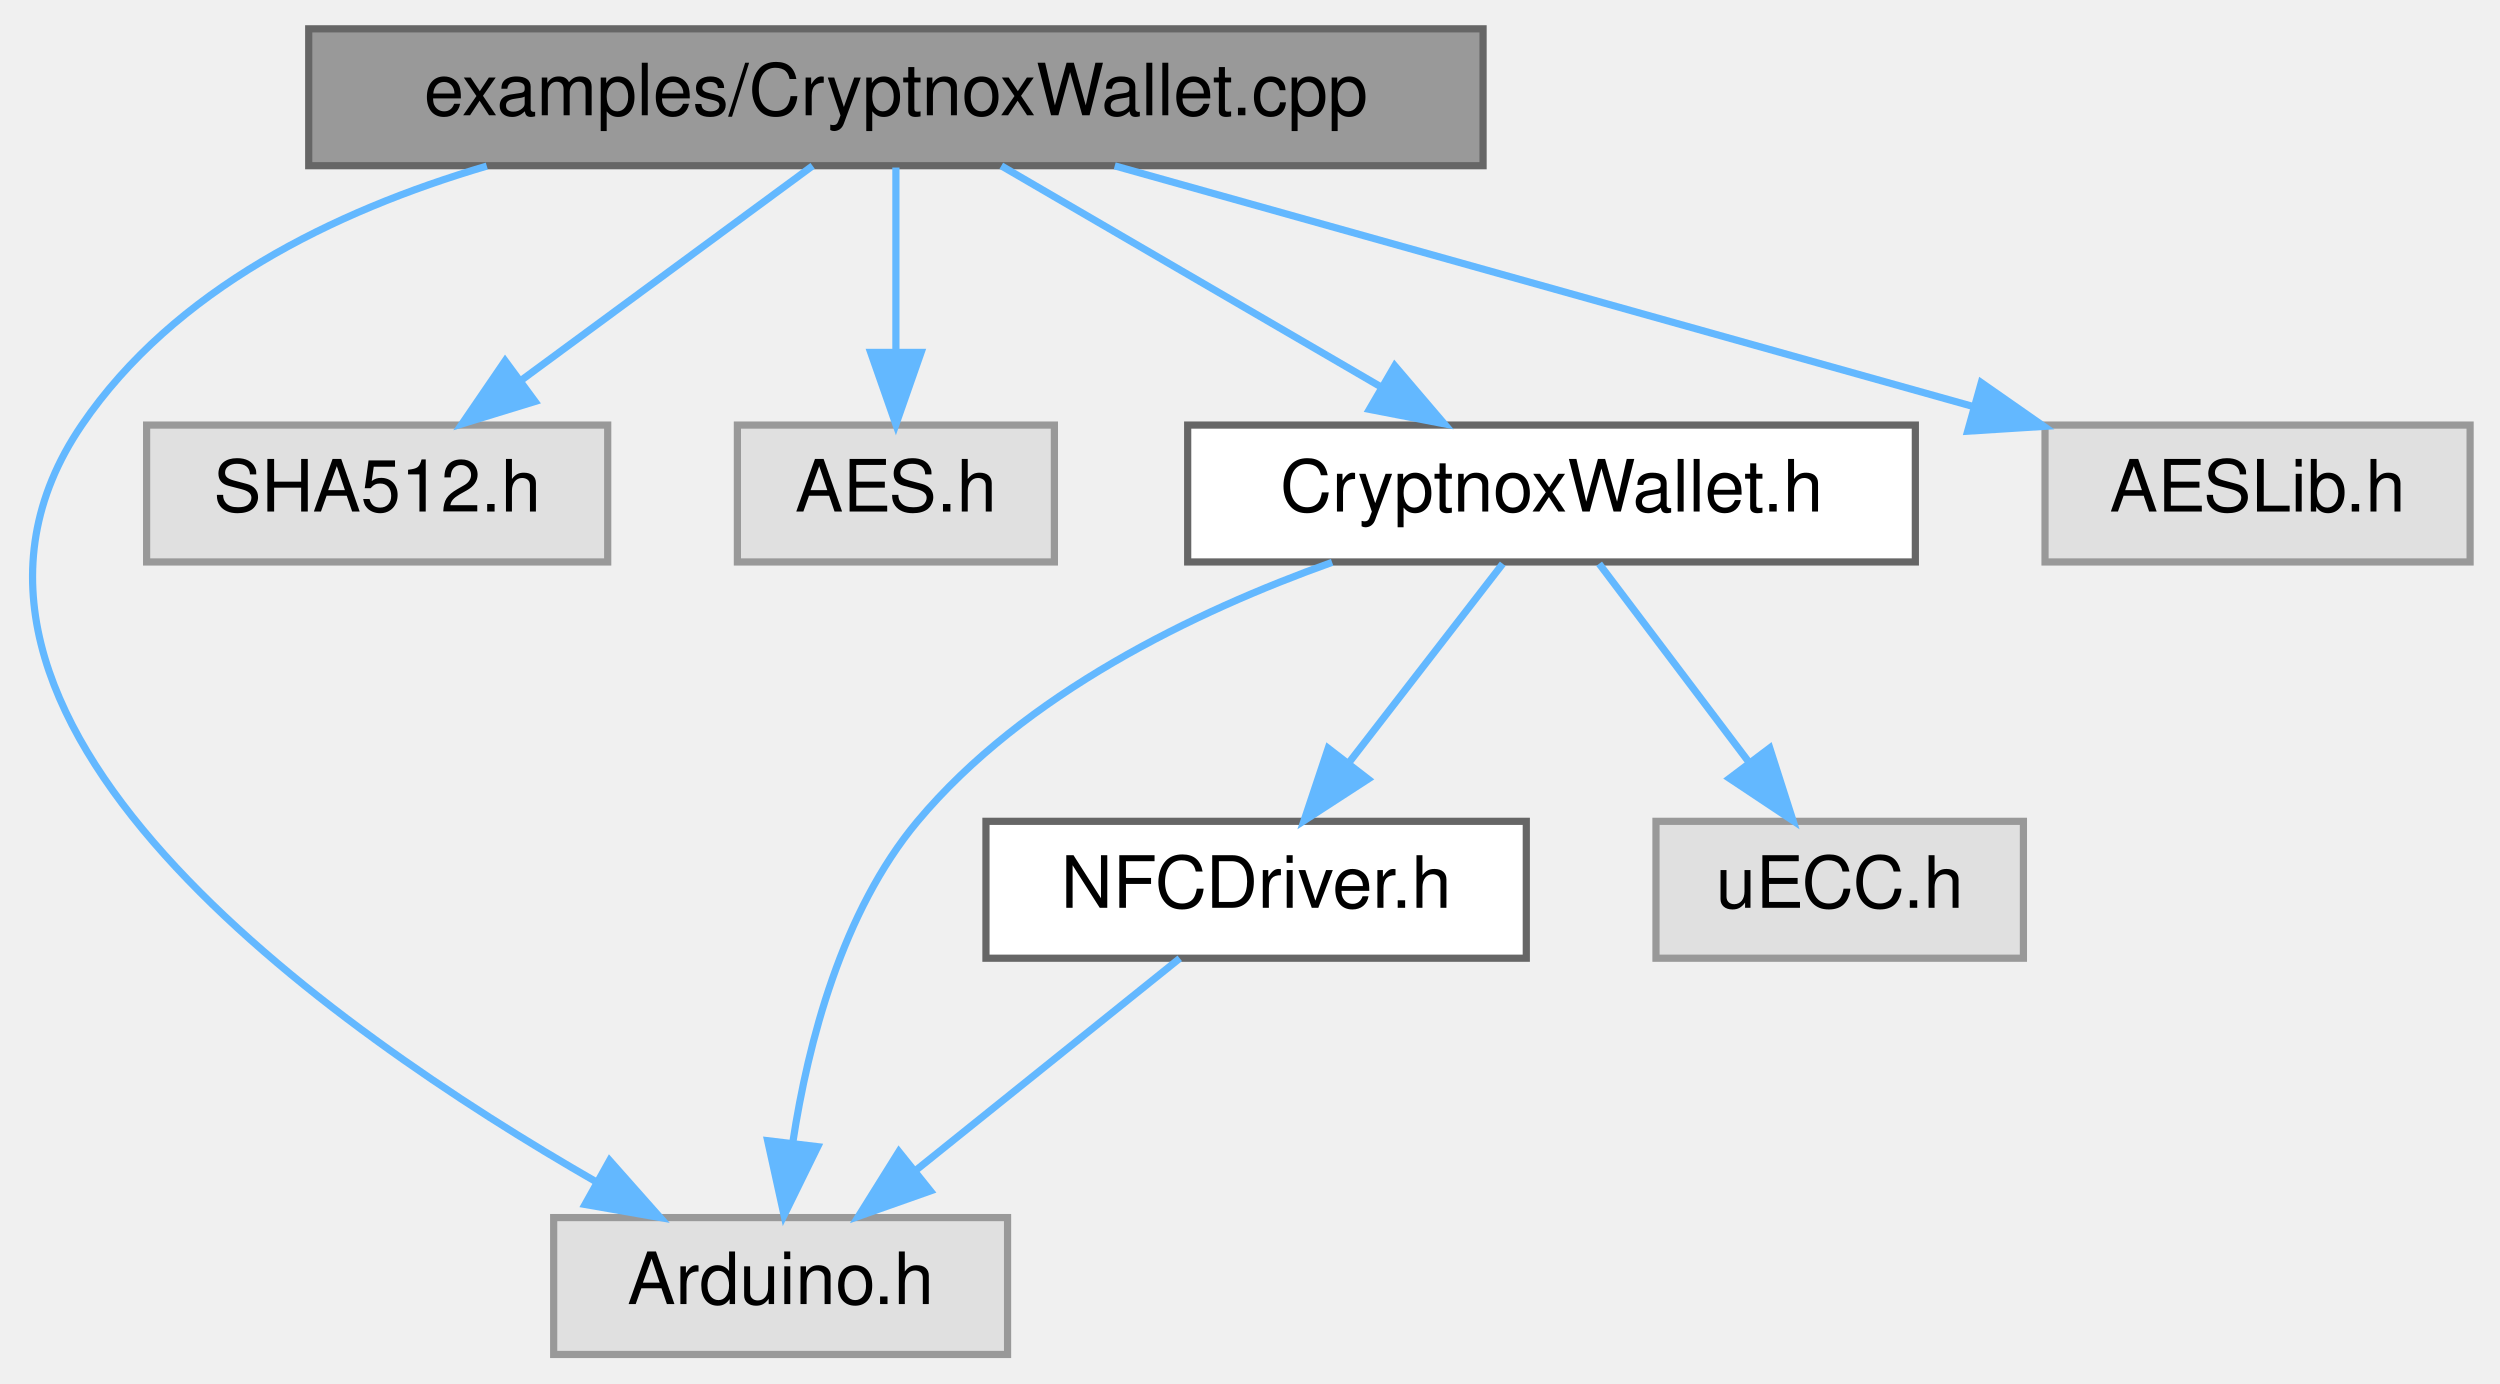
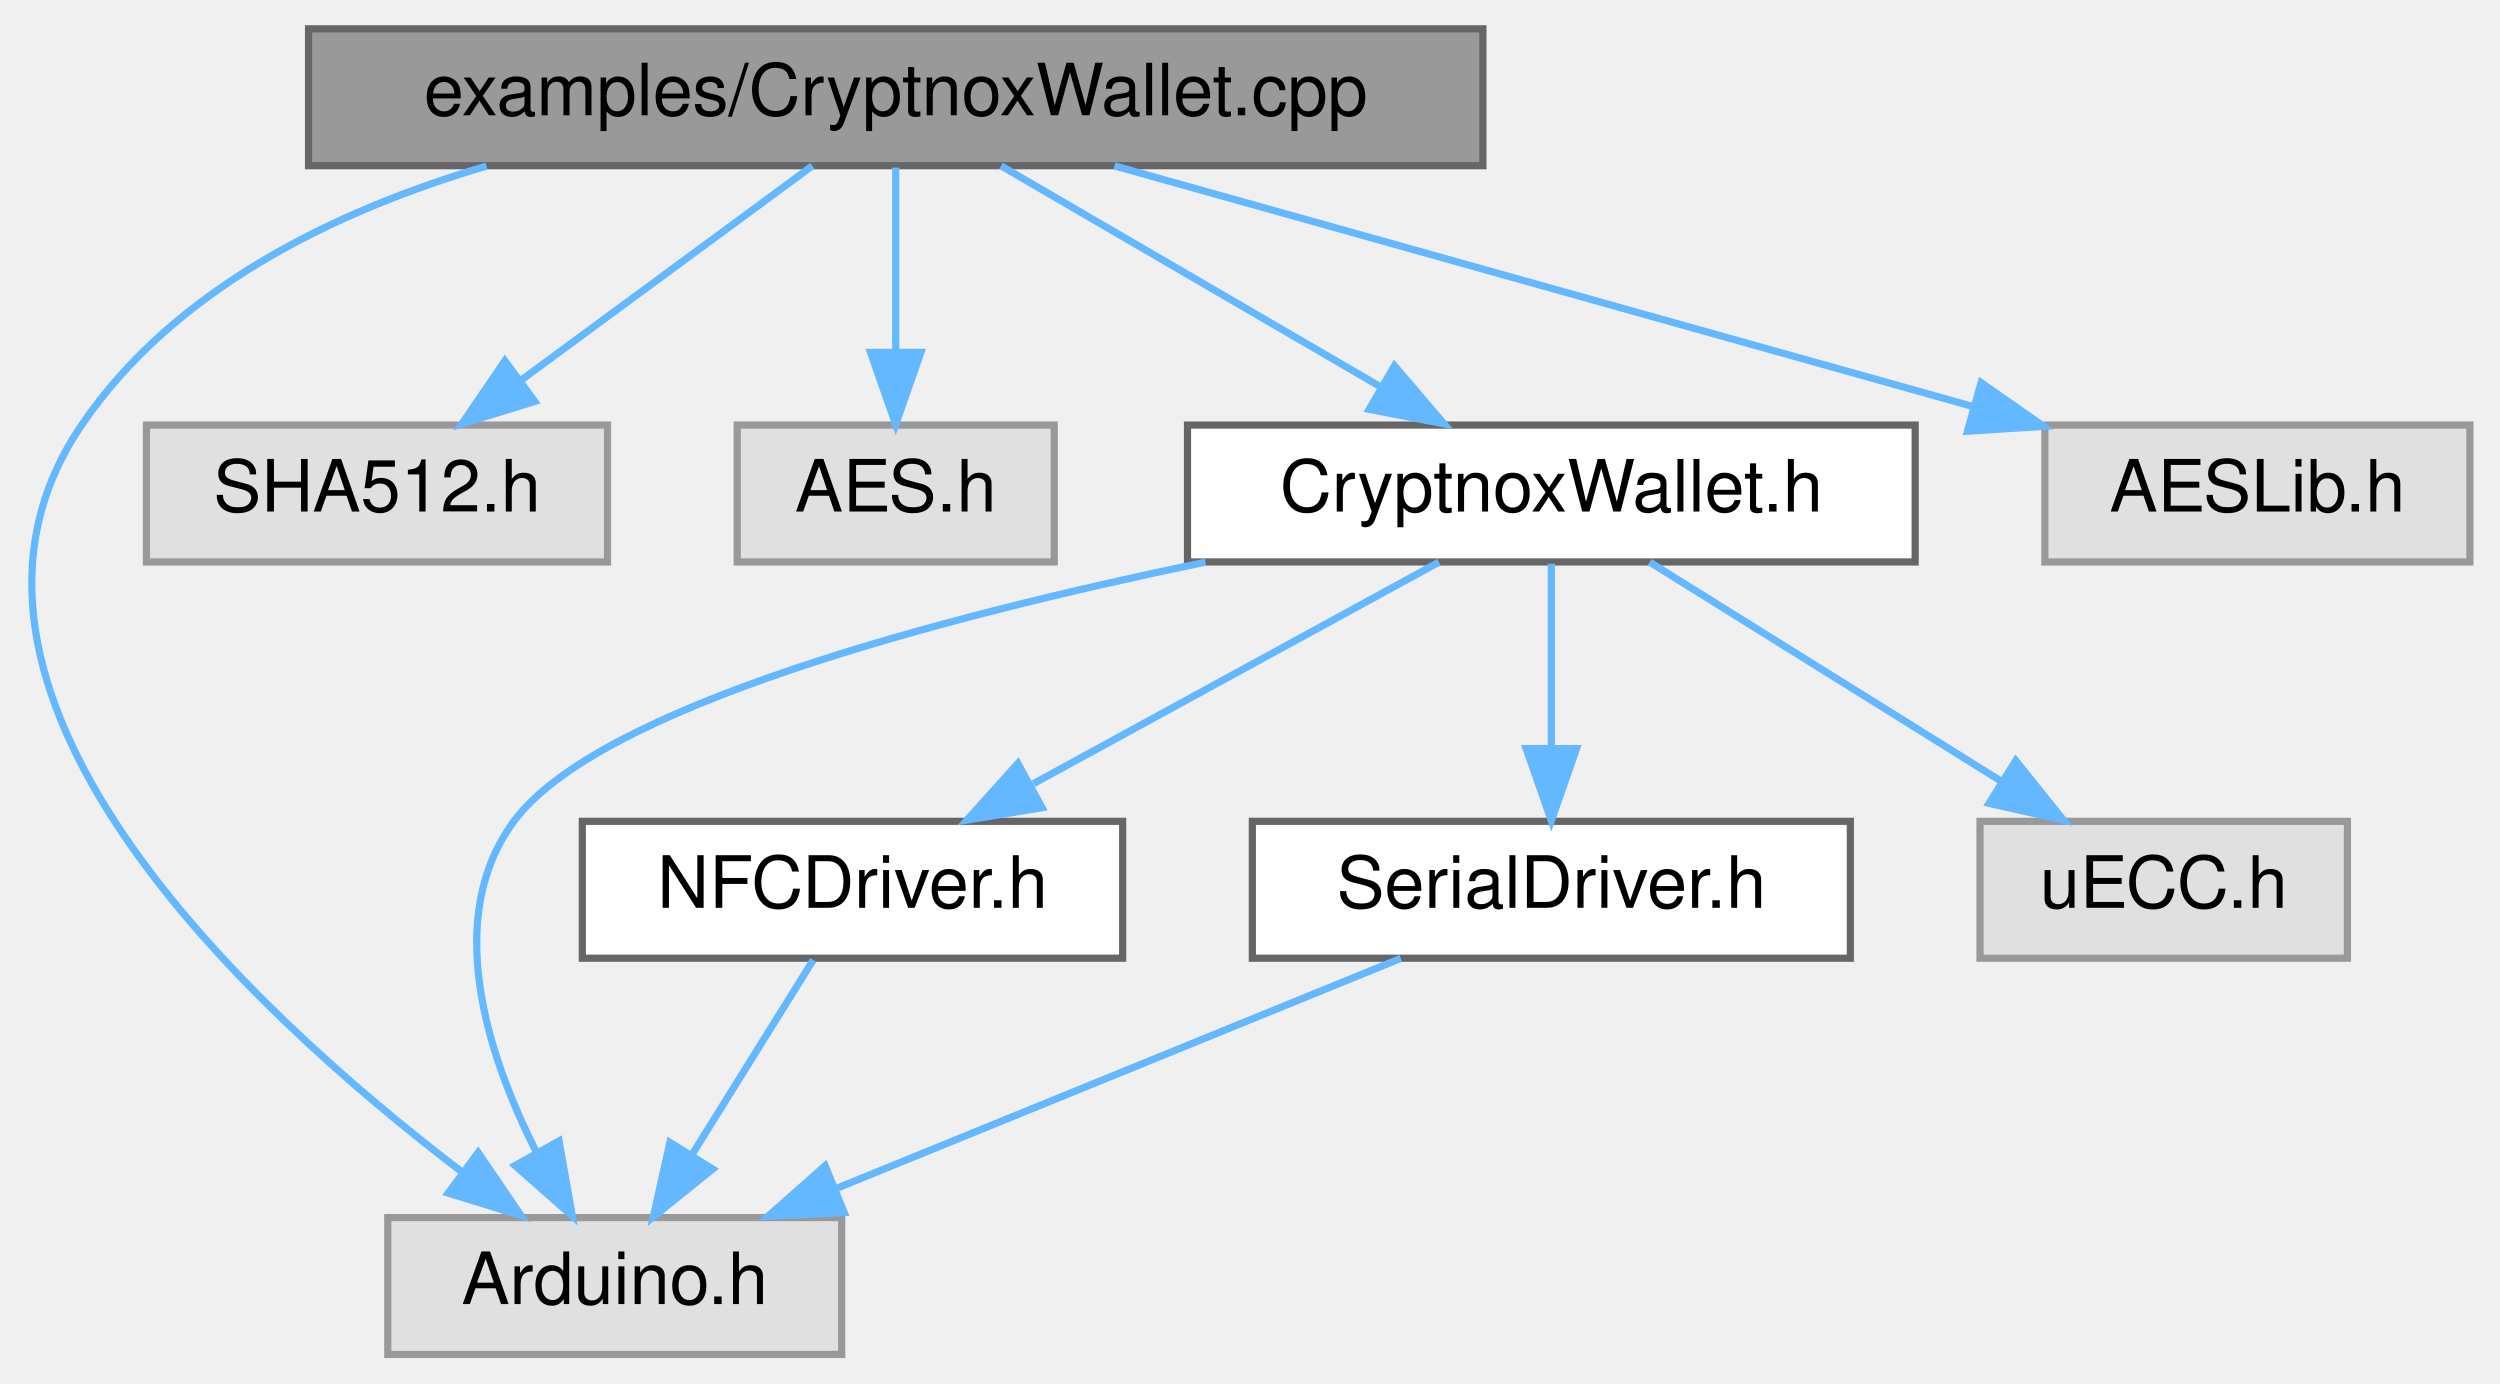
- <svg xmlns="http://www.w3.org/2000/svg" xmlns:xlink="http://www.w3.org/1999/xlink" width="347pt" height="192pt" viewBox="0.00 0.00 346.70 192.00">
+ <svg xmlns="http://www.w3.org/2000/svg" xmlns:xlink="http://www.w3.org/1999/xlink" width="347pt" height="192pt" viewBox="0.00 0.00 346.65 192.00">
  <g id="graph0" class="graph" transform="scale(1 1) rotate(0) translate(4 188)">
    <g id="Node000001" class="node">
      <g id="a_Node000001">
        <a xlink:title=" ">
-           <polygon fill="#999999" stroke="#666666" points="201.7,-184 38.7,-184 38.7,-165 201.7,-165 201.7,-184" />
-           <text text-anchor="middle" x="120.2" y="-172" font-family="Helvetica,sans-Serif" font-size="10.00">examples/CryptnoxWallet.cpp</text>
+           <polygon fill="#999999" stroke="#666666" points="201.65,-184 38.65,-184 38.65,-165 201.65,-165 201.65,-184" />
+           <text text-anchor="middle" x="120.15" y="-172" font-family="Helvetica,sans-Serif" font-size="10.00">examples/CryptnoxWallet.cpp</text>
        </a>
      </g>
    </g>
    <g id="Node000002" class="node">
      <g id="a_Node000002">
        <a xlink:title=" ">
-           <polygon fill="#e0e0e0" stroke="#999999" points="135.7,-19 72.7,-19 72.7,0 135.7,0 135.7,-19" />
-           <text text-anchor="middle" x="104.2" y="-7" font-family="Helvetica,sans-Serif" font-size="10.00">Arduino.h</text>
+           <polygon fill="#e0e0e0" stroke="#999999" points="112.65,-19 49.65,-19 49.65,0 112.65,0 112.65,-19" />
+           <text text-anchor="middle" x="81.15" y="-7" font-family="Helvetica,sans-Serif" font-size="10.00">Arduino.h</text>
        </a>
      </g>
    </g>
    <g id="edge1_Node000001_Node000002" class="edge">
      <g id="a_edge1_Node000001_Node000002">
        <a xlink:title=" ">
-           <path fill="none" stroke="#63b8ff" d="M63.42,-164.95C42.14,-158.68 20.02,-147.82 7.2,-129 -20.25,-88.69 41.46,-45.3 78.64,-23.94" />
-           <polygon fill="#63b8ff" stroke="#63b8ff" points="80.46,-26.93 87.49,-19 77.05,-20.82 80.46,-26.93" />
+           <path fill="none" stroke="#63b8ff" d="M63.36,-164.95C42.08,-158.68 19.96,-147.82 7.15,-129 -17.7,-92.51 30.2,-48 59.96,-25.32" />
+           <polygon fill="#63b8ff" stroke="#63b8ff" points="62.19,-28.03 68.15,-19.27 58.03,-22.4 62.19,-28.03" />
        </a>
      </g>
    </g>
    <g id="Node000003" class="node">
      <g id="a_Node000003">
        <a xlink:title=" ">
-           <polygon fill="#e0e0e0" stroke="#999999" points="80.2,-129 16.2,-129 16.2,-110 80.2,-110 80.2,-129" />
-           <text text-anchor="middle" x="48.2" y="-117" font-family="Helvetica,sans-Serif" font-size="10.00">SHA512.h</text>
+           <polygon fill="#e0e0e0" stroke="#999999" points="80.15,-129 16.15,-129 16.15,-110 80.15,-110 80.15,-129" />
+           <text text-anchor="middle" x="48.15" y="-117" font-family="Helvetica,sans-Serif" font-size="10.00">SHA512.h</text>
        </a>
      </g>
    </g>
    <g id="edge2_Node000001_Node000003" class="edge">
      <g id="a_edge2_Node000001_Node000003">
        <a xlink:title=" ">
-           <path fill="none" stroke="#63b8ff" d="M108.64,-164.98C97.78,-157 81.32,-144.88 68.32,-135.31" />
-           <polygon fill="#63b8ff" stroke="#63b8ff" points="70.11,-132.28 59.98,-129.17 65.96,-137.92 70.11,-132.28" />
+           <path fill="none" stroke="#63b8ff" d="M108.58,-164.98C97.73,-157 81.27,-144.88 68.26,-135.31" />
+           <polygon fill="#63b8ff" stroke="#63b8ff" points="70.05,-132.28 59.93,-129.17 65.9,-137.92 70.05,-132.28" />
        </a>
      </g>
    </g>
    <g id="Node000004" class="node">
      <g id="a_Node000004">
        <a xlink:title=" ">
-           <polygon fill="#e0e0e0" stroke="#999999" points="142.2,-129 98.2,-129 98.2,-110 142.2,-110 142.2,-129" />
-           <text text-anchor="middle" x="120.2" y="-117" font-family="Helvetica,sans-Serif" font-size="10.00">AES.h</text>
+           <polygon fill="#e0e0e0" stroke="#999999" points="142.15,-129 98.15,-129 98.15,-110 142.15,-110 142.15,-129" />
+           <text text-anchor="middle" x="120.15" y="-117" font-family="Helvetica,sans-Serif" font-size="10.00">AES.h</text>
        </a>
      </g>
    </g>
    <g id="edge3_Node000001_Node000004" class="edge">
      <g id="a_edge3_Node000001_Node000004">
        <a xlink:title=" ">
-           <path fill="none" stroke="#63b8ff" d="M120.2,-164.75C120.2,-157.8 120.2,-147.85 120.2,-139.13" />
-           <polygon fill="#63b8ff" stroke="#63b8ff" points="123.7,-139.09 120.2,-129.09 116.7,-139.09 123.7,-139.09" />
+           <path fill="none" stroke="#63b8ff" d="M120.15,-164.75C120.15,-157.8 120.15,-147.85 120.15,-139.13" />
+           <polygon fill="#63b8ff" stroke="#63b8ff" points="123.65,-139.09 120.15,-129.09 116.65,-139.09 123.65,-139.09" />
        </a>
      </g>
    </g>
    <g id="Node000005" class="node">
      <g id="a_Node000005">
        <a xlink:href="CryptnoxWallet_8h.html" target="_top" xlink:title=" ">
-           <polygon fill="white" stroke="#666666" points="261.7,-129 160.7,-129 160.7,-110 261.7,-110 261.7,-129" />
-           <text text-anchor="middle" x="211.2" y="-117" font-family="Helvetica,sans-Serif" font-size="10.00">CryptnoxWallet.h</text>
+           <polygon fill="white" stroke="#666666" points="261.65,-129 160.65,-129 160.65,-110 261.65,-110 261.65,-129" />
+           <text text-anchor="middle" x="211.15" y="-117" font-family="Helvetica,sans-Serif" font-size="10.00">CryptnoxWallet.h</text>
        </a>
      </g>
    </g>
    <g id="edge4_Node000001_Node000005" class="edge">
      <g id="a_edge4_Node000001_Node000005">
        <a xlink:title=" ">
-           <path fill="none" stroke="#63b8ff" d="M134.83,-164.98C149.07,-156.69 170.96,-143.94 187.66,-134.22" />
-           <polygon fill="#63b8ff" stroke="#63b8ff" points="189.44,-137.23 196.32,-129.17 185.92,-131.18 189.44,-137.23" />
+           <path fill="none" stroke="#63b8ff" d="M134.77,-164.98C149.01,-156.69 170.9,-143.94 187.6,-134.22" />
+           <polygon fill="#63b8ff" stroke="#63b8ff" points="189.38,-137.23 196.26,-129.17 185.86,-131.18 189.38,-137.23" />
+         </a>
+       </g>
+     </g>
+     <g id="Node000009" class="node">
+       <g id="a_Node000009">
+         <a xlink:title=" ">
+           <polygon fill="#e0e0e0" stroke="#999999" points="338.65,-129 279.65,-129 279.65,-110 338.65,-110 338.65,-129" />
+           <text text-anchor="middle" x="309.15" y="-117" font-family="Helvetica,sans-Serif" font-size="10.00">AESLib.h</text>
+         </a>
+       </g>
+     </g>
+     <g id="edge11_Node000001_Node000009" class="edge">
+       <g id="a_edge11_Node000001_Node000009">
+         <a xlink:title=" ">
+           <path fill="none" stroke="#63b8ff" d="M150.51,-164.98C182.8,-155.93 234.01,-141.57 269.47,-131.63" />
+           <polygon fill="#63b8ff" stroke="#63b8ff" points="270.8,-134.89 279.48,-128.82 268.91,-128.15 270.8,-134.89" />
+         </a>
+       </g>
+     </g>
+     <g id="edge5_Node000005_Node000002" class="edge">
+       <g id="a_edge5_Node000005_Node000002">
+         <a xlink:title=" ">
+           <path fill="none" stroke="#63b8ff" d="M163.15,-109.98C125.92,-102.27 78.76,-89.74 67.15,-74 57.33,-60.69 63.33,-41.83 70.26,-28.12" />
+           <polygon fill="#63b8ff" stroke="#63b8ff" points="73.42,-29.64 75.26,-19.21 67.31,-26.22 73.42,-29.64" />
+         </a>
+       </g>
+     </g>
+     <g id="Node000006" class="node">
+       <g id="a_Node000006">
+         <a xlink:href="NFCDriver_8h.html" target="_top" xlink:title=" ">
+           <polygon fill="white" stroke="#666666" points="151.65,-74 76.65,-74 76.65,-55 151.65,-55 151.65,-74" />
+           <text text-anchor="middle" x="114.15" y="-62" font-family="Helvetica,sans-Serif" font-size="10.00">NFCDriver.h</text>
+         </a>
+       </g>
+     </g>
+     <g id="edge6_Node000005_Node000006" class="edge">
+       <g id="a_edge6_Node000005_Node000006">
+         <a xlink:title=" ">
+           <path fill="none" stroke="#63b8ff" d="M195.56,-109.98C180.38,-101.69 157.05,-88.94 139.25,-79.22" />
+           <polygon fill="#63b8ff" stroke="#63b8ff" points="140.47,-75.89 130.02,-74.17 137.11,-82.04 140.47,-75.89" />
+         </a>
+       </g>
+     </g>
+     <g id="Node000007" class="node">
+       <g id="a_Node000007">
+         <a xlink:href="SerialDriver_8h.html" target="_top" xlink:title=" ">
+           <polygon fill="white" stroke="#666666" points="252.65,-74 169.65,-74 169.65,-55 252.65,-55 252.65,-74" />
+           <text text-anchor="middle" x="211.15" y="-62" font-family="Helvetica,sans-Serif" font-size="10.00">SerialDriver.h</text>
+         </a>
+       </g>
+     </g>
+     <g id="edge8_Node000005_Node000007" class="edge">
+       <g id="a_edge8_Node000005_Node000007">
+         <a xlink:title=" ">
+           <path fill="none" stroke="#63b8ff" d="M211.15,-109.75C211.15,-102.8 211.15,-92.85 211.15,-84.13" />
+           <polygon fill="#63b8ff" stroke="#63b8ff" points="214.65,-84.09 211.15,-74.09 207.65,-84.09 214.65,-84.09" />
        </a>
      </g>
    </g>
    <g id="Node000008" class="node">
      <g id="a_Node000008">
        <a xlink:title=" ">
-           <polygon fill="#e0e0e0" stroke="#999999" points="338.7,-129 279.7,-129 279.7,-110 338.7,-110 338.7,-129" />
-           <text text-anchor="middle" x="309.2" y="-117" font-family="Helvetica,sans-Serif" font-size="10.00">AESLib.h</text>
+           <polygon fill="#e0e0e0" stroke="#999999" points="321.65,-74 270.65,-74 270.65,-55 321.65,-55 321.65,-74" />
+           <text text-anchor="middle" x="296.15" y="-62" font-family="Helvetica,sans-Serif" font-size="10.00">uECC.h</text>
        </a>
      </g>
    </g>
-     <g id="edge9_Node000001_Node000008" class="edge">
-       <g id="a_edge9_Node000001_Node000008">
+     <g id="edge10_Node000005_Node000008" class="edge">
+       <g id="a_edge10_Node000005_Node000008">
        <a xlink:title=" ">
-           <path fill="none" stroke="#63b8ff" d="M150.57,-164.98C182.86,-155.93 234.07,-141.57 269.53,-131.63" />
-           <polygon fill="#63b8ff" stroke="#63b8ff" points="270.85,-134.89 279.54,-128.82 268.96,-128.15 270.85,-134.89" />
+           <path fill="none" stroke="#63b8ff" d="M224.8,-109.98C237.99,-101.77 258.17,-89.18 273.72,-79.49" />
+           <polygon fill="#63b8ff" stroke="#63b8ff" points="275.61,-82.43 282.24,-74.17 271.9,-76.49 275.61,-82.43" />
        </a>
      </g>
    </g>
-     <g id="edge7_Node000005_Node000002" class="edge">
-       <g id="a_edge7_Node000005_Node000002">
+     <g id="edge7_Node000006_Node000002" class="edge">
+       <g id="a_edge7_Node000006_Node000002">
        <a xlink:title=" ">
-           <path fill="none" stroke="#63b8ff" d="M180.75,-109.95C161.7,-103.13 138.03,-91.73 123.2,-74 112.71,-61.45 108.01,-43.25 105.91,-29.55" />
-           <polygon fill="#63b8ff" stroke="#63b8ff" points="109.35,-28.84 104.68,-19.32 102.4,-29.67 109.35,-28.84" />
+           <path fill="none" stroke="#63b8ff" d="M108.7,-54.75C104.13,-47.42 97.48,-36.73 91.85,-27.7" />
+           <polygon fill="#63b8ff" stroke="#63b8ff" points="94.75,-25.73 86.5,-19.09 88.81,-29.43 94.75,-25.73" />
        </a>
      </g>
    </g>
-     <g id="Node000006" class="node">
-       <g id="a_Node000006">
-         <a xlink:href="NFCDriver_8h.html" target="_top" xlink:title=" ">
-           <polygon fill="white" stroke="#666666" points="207.7,-74 132.7,-74 132.7,-55 207.7,-55 207.7,-74" />
-           <text text-anchor="middle" x="170.2" y="-62" font-family="Helvetica,sans-Serif" font-size="10.00">NFCDriver.h</text>
-         </a>
-       </g>
-     </g>
-     <g id="edge5_Node000005_Node000006" class="edge">
-       <g id="a_edge5_Node000005_Node000006">
+     <g id="edge9_Node000007_Node000002" class="edge">
+       <g id="a_edge9_Node000007_Node000002">
        <a xlink:title=" ">
-           <path fill="none" stroke="#63b8ff" d="M204.43,-109.75C198.64,-102.26 190.15,-91.28 183.07,-82.13" />
-           <polygon fill="#63b8ff" stroke="#63b8ff" points="185.74,-79.86 176.85,-74.09 180.2,-84.14 185.74,-79.86" />
-         </a>
-       </g>
-     </g>
-     <g id="Node000007" class="node">
-       <g id="a_Node000007">
-         <a xlink:title=" ">
-           <polygon fill="#e0e0e0" stroke="#999999" points="276.7,-74 225.7,-74 225.7,-55 276.7,-55 276.7,-74" />
-           <text text-anchor="middle" x="251.2" y="-62" font-family="Helvetica,sans-Serif" font-size="10.00">uECC.h</text>
-         </a>
-       </g>
-     </g>
-     <g id="edge8_Node000005_Node000007" class="edge">
-       <g id="a_edge8_Node000005_Node000007">
-         <a xlink:title=" ">
-           <path fill="none" stroke="#63b8ff" d="M217.81,-109.75C223.46,-102.26 231.75,-91.28 238.66,-82.13" />
-           <polygon fill="#63b8ff" stroke="#63b8ff" points="241.49,-84.18 244.72,-74.09 235.9,-79.96 241.49,-84.18" />
-         </a>
-       </g>
-     </g>
-     <g id="edge6_Node000006_Node000002" class="edge">
-       <g id="a_edge6_Node000006_Node000002">
-         <a xlink:title=" ">
-           <path fill="none" stroke="#63b8ff" d="M159.6,-54.98C149.75,-47.07 134.85,-35.11 122.99,-25.58" />
-           <polygon fill="#63b8ff" stroke="#63b8ff" points="124.99,-22.7 115,-19.17 120.61,-28.16 124.99,-22.7" />
+           <path fill="none" stroke="#63b8ff" d="M190.26,-54.98C169.06,-46.34 136.02,-32.87 111.85,-23.02" />
+           <polygon fill="#63b8ff" stroke="#63b8ff" points="113,-19.7 102.41,-19.17 110.35,-26.19 113,-19.7" />
        </a>
      </g>
    </g>
  </g>
</svg>
